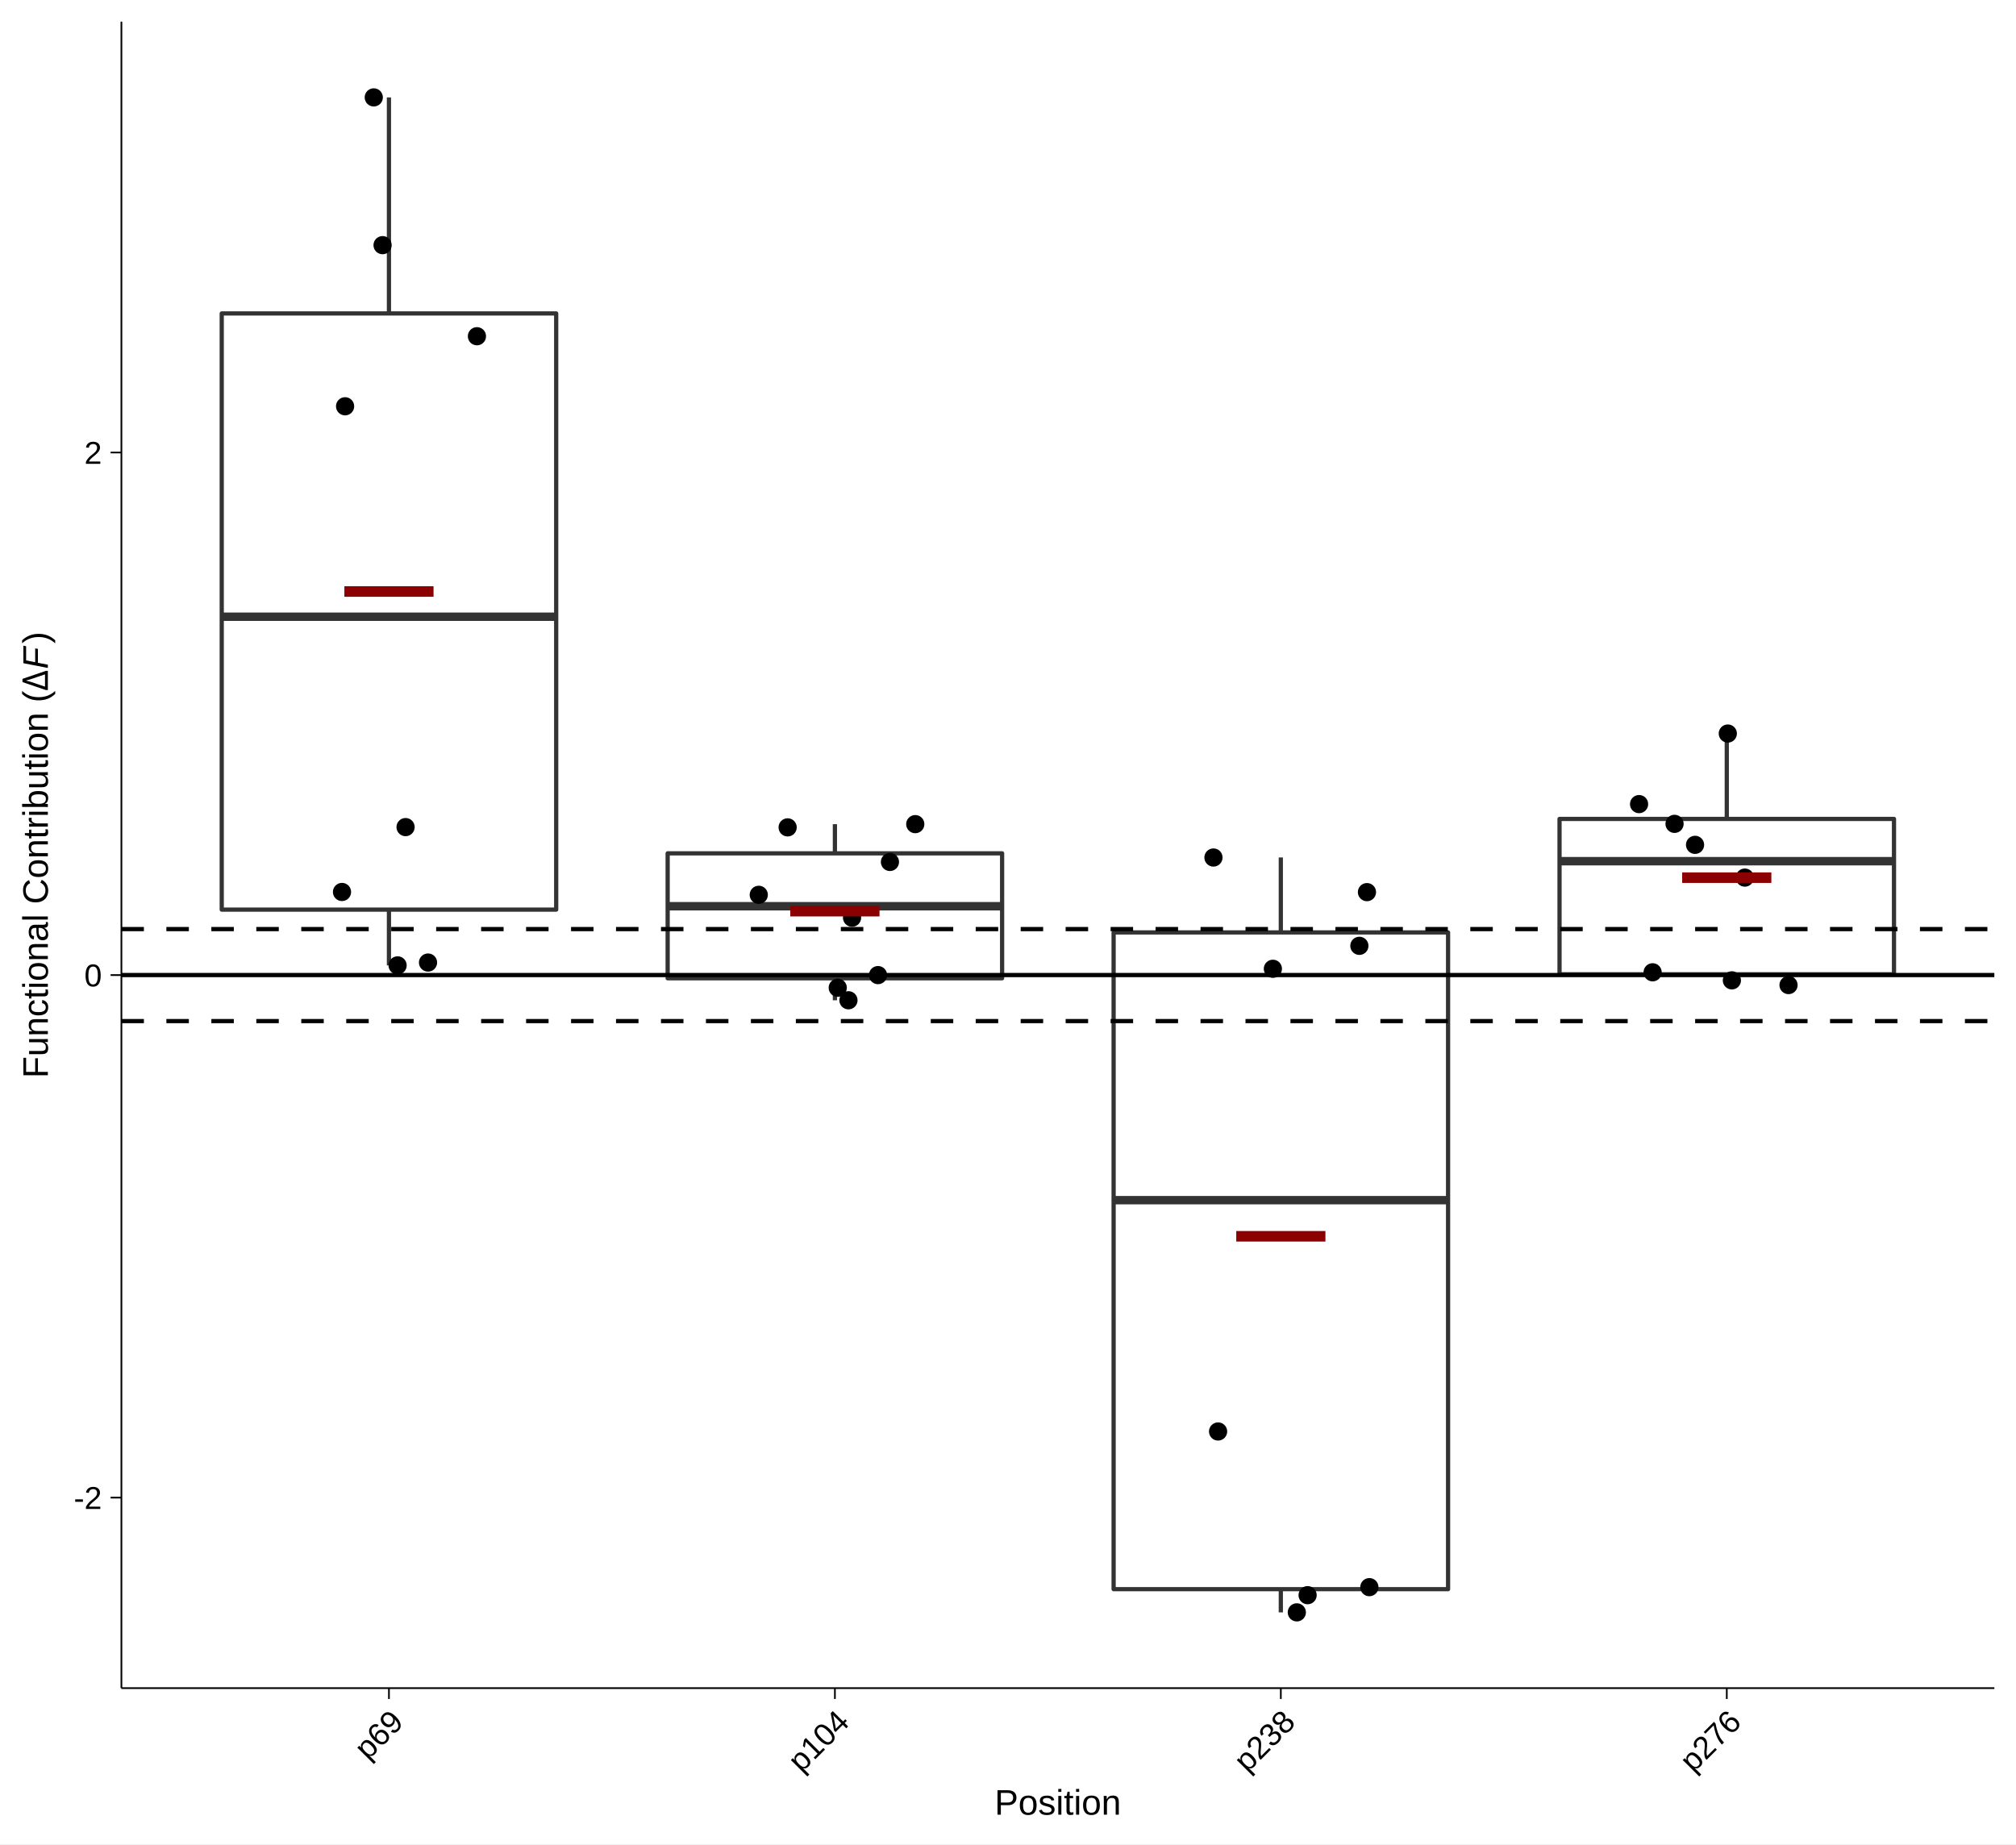
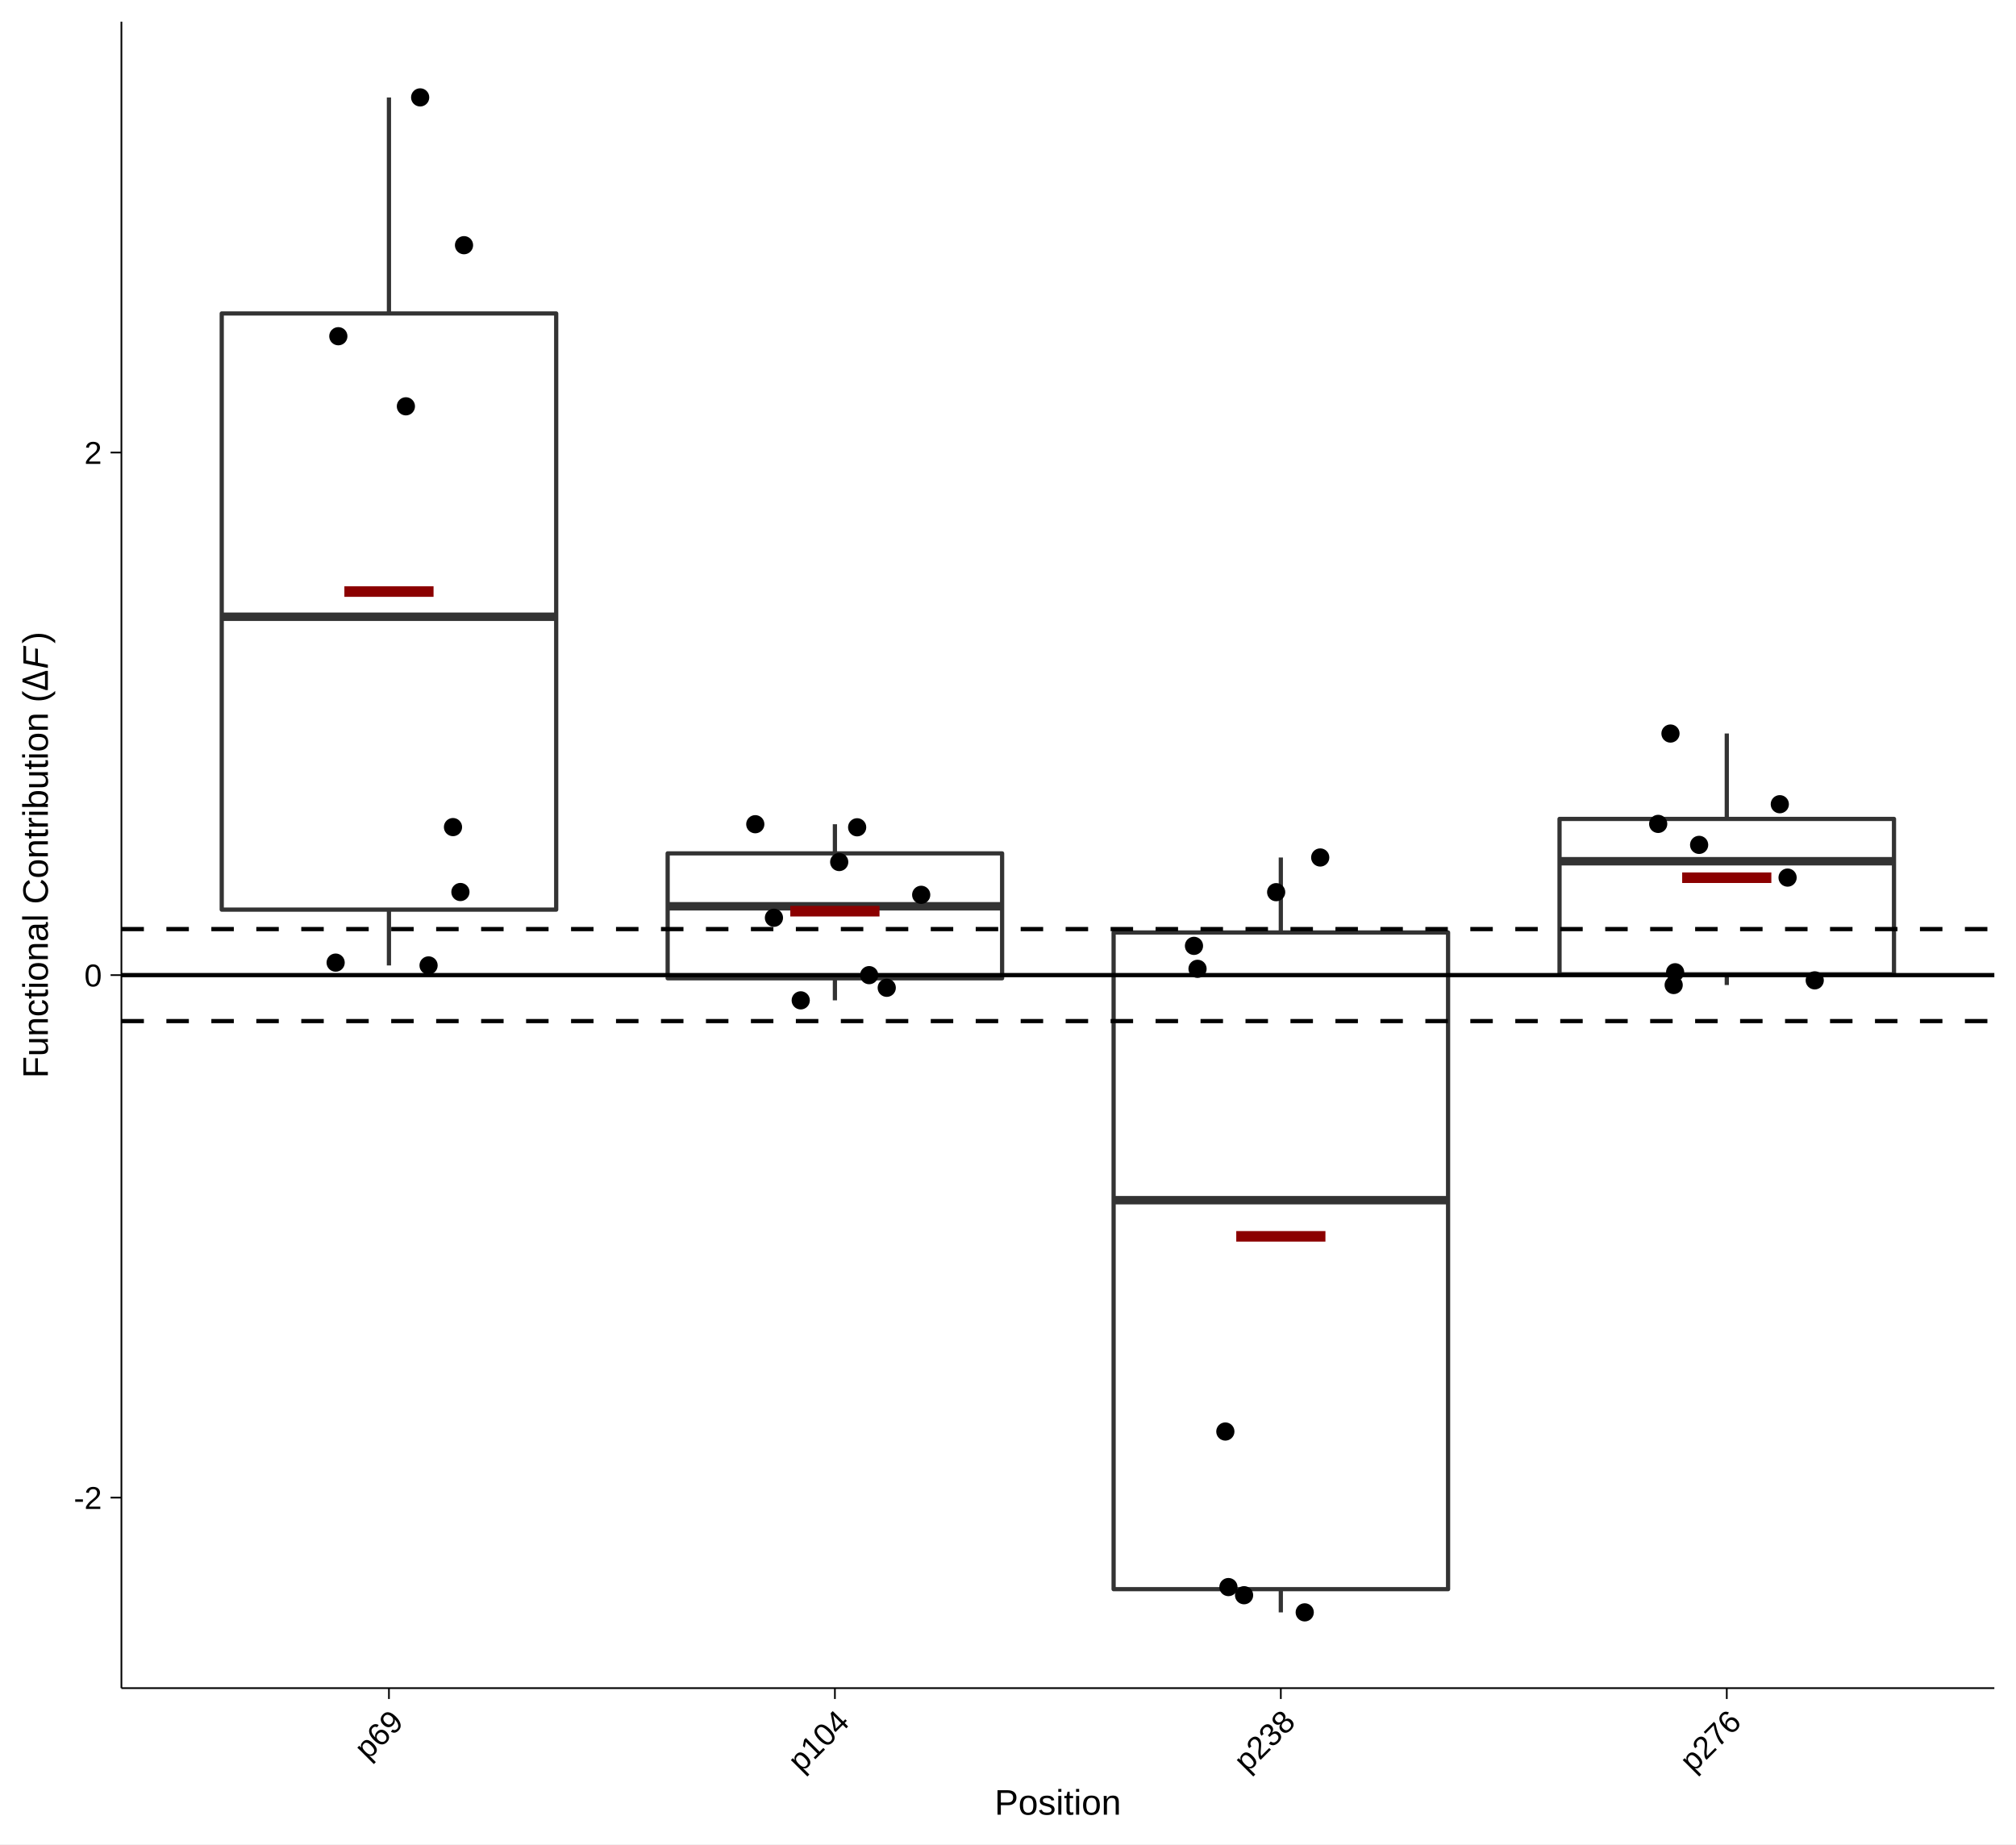
<svg xmlns="http://www.w3.org/2000/svg" class="svglite" width="510.24pt" height="466.77pt" viewBox="0 0 510.24 466.77">
  <defs>
    <style type="text/css">
    .svglite line, .svglite polyline, .svglite polygon, .svglite path, .svglite rect, .svglite circle {
      fill: none;
      stroke: #000000;
      stroke-linecap: round;
      stroke-linejoin: round;
      stroke-miterlimit: 10.00;
    }
  </style>
  </defs>
  <rect width="100%" height="100%" style="stroke: none; fill: #FFFFFF;" />
  <defs>
    <clipPath id="cpMC4wMHw1MTAuMjR8MC4wMHw0NjYuNzc=">
      <rect x="0.00" y="0.00" width="510.24" height="466.77" />
    </clipPath>
  </defs>
  <g clip-path="url(#cpMC4wMHw1MTAuMjR8MC4wMHw0NjYuNzc=)">
    <rect x="0.00" y="0.00" width="510.24" height="466.77" style="stroke-width: 1.07; stroke: #FFFFFF; fill: #FFFFFF;" />
  </g>
  <defs>
    <clipPath id="cpMzAuNzN8NTA0Ljc2fDUuNDh8NDI3LjI3">
      <rect x="30.73" y="5.48" width="474.03" height="421.79" />
    </clipPath>
  </defs>
  <g clip-path="url(#cpMzAuNzN8NTA0Ljc2fDUuNDh8NDI3LjI3)">
    <rect x="30.73" y="5.48" width="474.03" height="421.79" style="stroke-width: 1.07; stroke: none; fill: #FFFFFF;" />
-     <line x1="98.44" y1="79.33" x2="98.44" y2="24.65" style="stroke-width: 1.07; stroke: #333333; stroke-linecap: butt;" />
-     <line x1="98.44" y1="230.23" x2="98.44" y2="244.35" style="stroke-width: 1.07; stroke: #333333; stroke-linecap: butt;" />
-     <polygon points="56.12,79.33 56.12,230.23 140.77,230.23 140.77,79.33 56.12,79.33 " style="stroke-width: 1.07; stroke: #333333; fill: #FFFFFF;" />
-     <line x1="56.12" y1="156.09" x2="140.77" y2="156.09" style="stroke-width: 2.13; stroke: #333333; stroke-linecap: butt;" />
-     <line x1="211.31" y1="215.98" x2="211.31" y2="208.60" style="stroke-width: 1.07; stroke: #333333; stroke-linecap: butt;" />
-     <line x1="211.31" y1="247.60" x2="211.31" y2="253.18" style="stroke-width: 1.07; stroke: #333333; stroke-linecap: butt;" />
-     <polygon points="168.98,215.98 168.98,247.60 253.63,247.60 253.63,215.98 168.98,215.98 " style="stroke-width: 1.07; stroke: #333333; fill: #FFFFFF;" />
-     <line x1="168.98" y1="229.37" x2="253.63" y2="229.37" style="stroke-width: 2.13; stroke: #333333; stroke-linecap: butt;" />
-     <line x1="324.17" y1="236.00" x2="324.17" y2="217.02" style="stroke-width: 1.07; stroke: #333333; stroke-linecap: butt;" />
+     <line x1="98.44" y1="79.34" x2="98.44" y2="24.67" style="stroke-width: 1.07; stroke: #333333; stroke-linecap: butt;" />
+     <line x1="98.44" y1="230.23" x2="98.44" y2="244.36" style="stroke-width: 1.07; stroke: #333333; stroke-linecap: butt;" />
+     <polygon points="56.12,79.34 56.12,230.23 140.77,230.23 140.77,79.34 56.12,79.34 " style="stroke-width: 1.07; stroke: #333333; fill: #FFFFFF;" />
+     <line x1="56.12" y1="156.10" x2="140.77" y2="156.10" style="stroke-width: 2.13; stroke: #333333; stroke-linecap: butt;" />
+     <line x1="211.31" y1="215.99" x2="211.31" y2="208.61" style="stroke-width: 1.07; stroke: #333333; stroke-linecap: butt;" />
+     <line x1="211.31" y1="247.60" x2="211.31" y2="253.19" style="stroke-width: 1.07; stroke: #333333; stroke-linecap: butt;" />
+     <polygon points="168.98,215.99 168.98,247.60 253.63,247.60 253.63,215.99 168.98,215.99 " style="stroke-width: 1.07; stroke: #333333; fill: #FFFFFF;" />
+     <line x1="168.98" y1="229.38" x2="253.63" y2="229.38" style="stroke-width: 2.13; stroke: #333333; stroke-linecap: butt;" />
+     <line x1="324.17" y1="236.01" x2="324.17" y2="217.03" style="stroke-width: 1.07; stroke: #333333; stroke-linecap: butt;" />
    <line x1="324.17" y1="402.22" x2="324.17" y2="408.10" style="stroke-width: 1.07; stroke: #333333; stroke-linecap: butt;" />
-     <polygon points="281.85,236.00 281.85,402.22 366.50,402.22 366.50,236.00 281.85,236.00 " style="stroke-width: 1.07; stroke: #333333; fill: #FFFFFF;" />
-     <line x1="281.85" y1="303.76" x2="366.50" y2="303.76" style="stroke-width: 2.13; stroke: #333333; stroke-linecap: butt;" />
-     <line x1="437.04" y1="207.27" x2="437.04" y2="185.64" style="stroke-width: 1.07; stroke: #333333; stroke-linecap: butt;" />
-     <line x1="437.04" y1="246.59" x2="437.04" y2="249.30" style="stroke-width: 1.07; stroke: #333333; stroke-linecap: butt;" />
+     <polygon points="281.85,236.01 281.85,402.22 366.50,402.22 366.50,236.01 281.85,236.01 " style="stroke-width: 1.07; stroke: #333333; fill: #FFFFFF;" />
+     <line x1="281.85" y1="303.77" x2="366.50" y2="303.77" style="stroke-width: 2.13; stroke: #333333; stroke-linecap: butt;" />
+     <line x1="437.04" y1="207.27" x2="437.04" y2="185.65" style="stroke-width: 1.07; stroke: #333333; stroke-linecap: butt;" />
+     <line x1="437.04" y1="246.59" x2="437.04" y2="249.31" style="stroke-width: 1.07; stroke: #333333; stroke-linecap: butt;" />
    <polygon points="394.71,207.27 394.71,246.59 479.36,246.59 479.36,207.27 394.71,207.27 " style="stroke-width: 1.07; stroke: #333333; fill: #FFFFFF;" />
-     <line x1="394.71" y1="217.97" x2="479.36" y2="217.97" style="stroke-width: 2.13; stroke: #333333; stroke-linecap: butt;" />
-     <circle cx="86.56" cy="225.76" r="1.95" style="stroke-width: 0.71; fill: #000000;" />
-     <circle cx="100.63" cy="244.34" r="1.95" style="stroke-width: 0.71; fill: #000000;" />
-     <circle cx="87.34" cy="102.83" r="1.95" style="stroke-width: 0.71; fill: #000000;" />
-     <circle cx="96.83" cy="62.05" r="1.95" style="stroke-width: 0.71; fill: #000000;" />
-     <circle cx="108.33" cy="243.62" r="1.95" style="stroke-width: 0.71; fill: #000000;" />
-     <circle cx="102.65" cy="209.34" r="1.95" style="stroke-width: 0.71; fill: #000000;" />
-     <circle cx="120.71" cy="85.10" r="1.95" style="stroke-width: 0.71; fill: #000000;" />
-     <circle cx="94.60" cy="24.65" r="1.95" style="stroke-width: 0.71; fill: #000000;" />
-     <circle cx="231.65" cy="208.59" r="1.95" style="stroke-width: 0.71; fill: #000000;" />
-     <circle cx="214.74" cy="253.17" r="1.95" style="stroke-width: 0.71; fill: #000000;" />
-     <circle cx="212.03" cy="250.00" r="1.95" style="stroke-width: 0.71; fill: #000000;" />
-     <circle cx="222.22" cy="246.80" r="1.95" style="stroke-width: 0.71; fill: #000000;" />
-     <circle cx="192.04" cy="226.48" r="1.95" style="stroke-width: 0.71; fill: #000000;" />
-     <circle cx="225.24" cy="218.16" r="1.95" style="stroke-width: 0.71; fill: #000000;" />
-     <circle cx="215.65" cy="232.27" r="1.95" style="stroke-width: 0.71; fill: #000000;" />
-     <circle cx="199.35" cy="209.41" r="1.95" style="stroke-width: 0.71; fill: #000000;" />
-     <circle cx="308.29" cy="362.31" r="1.95" style="stroke-width: 0.71; fill: #000000;" />
-     <circle cx="328.22" cy="408.09" r="1.95" style="stroke-width: 0.71; fill: #000000;" />
-     <circle cx="330.95" cy="403.74" r="1.95" style="stroke-width: 0.71; fill: #000000;" />
-     <circle cx="346.58" cy="401.71" r="1.95" style="stroke-width: 0.71; fill: #000000;" />
-     <circle cx="344.05" cy="239.39" r="1.95" style="stroke-width: 0.71; fill: #000000;" />
-     <circle cx="345.97" cy="225.80" r="1.95" style="stroke-width: 0.71; fill: #000000;" />
-     <circle cx="322.16" cy="245.20" r="1.95" style="stroke-width: 0.71; fill: #000000;" />
-     <circle cx="307.12" cy="217.04" r="1.95" style="stroke-width: 0.71; fill: #000000;" />
-     <circle cx="414.84" cy="203.52" r="1.95" style="stroke-width: 0.71; fill: #000000;" />
-     <circle cx="452.67" cy="249.32" r="1.95" style="stroke-width: 0.71; fill: #000000;" />
-     <circle cx="438.33" cy="248.13" r="1.95" style="stroke-width: 0.71; fill: #000000;" />
-     <circle cx="418.27" cy="246.09" r="1.95" style="stroke-width: 0.71; fill: #000000;" />
-     <circle cx="441.61" cy="222.12" r="1.95" style="stroke-width: 0.71; fill: #000000;" />
-     <circle cx="423.82" cy="208.52" r="1.95" style="stroke-width: 0.71; fill: #000000;" />
-     <circle cx="429.01" cy="213.83" r="1.95" style="stroke-width: 0.71; fill: #000000;" />
-     <circle cx="437.30" cy="185.66" r="1.95" style="stroke-width: 0.71; fill: #000000;" />
-     <line x1="30.73" y1="246.79" x2="504.76" y2="246.79" style="stroke-width: 1.07; stroke-linecap: butt;" />
+     <line x1="394.71" y1="217.98" x2="479.36" y2="217.98" style="stroke-width: 2.13; stroke: #333333; stroke-linecap: butt;" />
+     <circle cx="116.53" cy="225.77" r="1.95" style="stroke-width: 0.71; fill: #000000;" />
+     <circle cx="108.47" cy="244.35" r="1.95" style="stroke-width: 0.71; fill: #000000;" />
+     <circle cx="102.73" cy="102.84" r="1.95" style="stroke-width: 0.71; fill: #000000;" />
+     <circle cx="117.44" cy="62.06" r="1.95" style="stroke-width: 0.71; fill: #000000;" />
+     <circle cx="84.95" cy="243.64" r="1.95" style="stroke-width: 0.71; fill: #000000;" />
+     <circle cx="114.65" cy="209.34" r="1.95" style="stroke-width: 0.71; fill: #000000;" />
+     <circle cx="85.63" cy="85.10" r="1.95" style="stroke-width: 0.71; fill: #000000;" />
+     <circle cx="106.34" cy="24.65" r="1.95" style="stroke-width: 0.71; fill: #000000;" />
+     <circle cx="191.16" cy="208.61" r="1.95" style="stroke-width: 0.71; fill: #000000;" />
+     <circle cx="202.66" cy="253.19" r="1.95" style="stroke-width: 0.71; fill: #000000;" />
+     <circle cx="224.43" cy="250.01" r="1.95" style="stroke-width: 0.71; fill: #000000;" />
+     <circle cx="219.98" cy="246.81" r="1.95" style="stroke-width: 0.71; fill: #000000;" />
+     <circle cx="233.15" cy="226.48" r="1.95" style="stroke-width: 0.71; fill: #000000;" />
+     <circle cx="212.40" cy="218.18" r="1.95" style="stroke-width: 0.71; fill: #000000;" />
+     <circle cx="195.88" cy="232.29" r="1.95" style="stroke-width: 0.71; fill: #000000;" />
+     <circle cx="216.94" cy="209.39" r="1.95" style="stroke-width: 0.71; fill: #000000;" />
+     <circle cx="310.13" cy="362.32" r="1.95" style="stroke-width: 0.71; fill: #000000;" />
+     <circle cx="330.22" cy="408.09" r="1.95" style="stroke-width: 0.71; fill: #000000;" />
+     <circle cx="314.87" cy="403.75" r="1.95" style="stroke-width: 0.71; fill: #000000;" />
+     <circle cx="310.91" cy="401.69" r="1.95" style="stroke-width: 0.71; fill: #000000;" />
+     <circle cx="302.19" cy="239.40" r="1.95" style="stroke-width: 0.71; fill: #000000;" />
+     <circle cx="322.99" cy="225.81" r="1.95" style="stroke-width: 0.71; fill: #000000;" />
+     <circle cx="303.09" cy="245.21" r="1.95" style="stroke-width: 0.71; fill: #000000;" />
+     <circle cx="334.14" cy="217.03" r="1.95" style="stroke-width: 0.71; fill: #000000;" />
+     <circle cx="450.46" cy="203.55" r="1.95" style="stroke-width: 0.71; fill: #000000;" />
+     <circle cx="423.60" cy="249.31" r="1.95" style="stroke-width: 0.71; fill: #000000;" />
+     <circle cx="459.30" cy="248.13" r="1.95" style="stroke-width: 0.71; fill: #000000;" />
+     <circle cx="423.97" cy="246.08" r="1.95" style="stroke-width: 0.71; fill: #000000;" />
+     <circle cx="452.43" cy="222.12" r="1.95" style="stroke-width: 0.71; fill: #000000;" />
+     <circle cx="419.68" cy="208.53" r="1.95" style="stroke-width: 0.71; fill: #000000;" />
+     <circle cx="430.04" cy="213.84" r="1.95" style="stroke-width: 0.71; fill: #000000;" />
+     <circle cx="422.79" cy="185.66" r="1.95" style="stroke-width: 0.71; fill: #000000;" />
+     <line x1="30.73" y1="246.80" x2="504.76" y2="246.80" style="stroke-width: 1.07; stroke-linecap: butt;" />
    <line x1="30.73" y1="235.15" x2="504.76" y2="235.15" style="stroke-width: 1.07; stroke-dasharray: 5.69,5.69; stroke-linecap: butt;" />
    <line x1="30.73" y1="258.44" x2="504.76" y2="258.44" style="stroke-width: 1.07; stroke-dasharray: 5.69,5.69; stroke-linecap: butt;" />
-     <line x1="87.16" y1="149.71" x2="109.73" y2="149.71" style="stroke-width: 2.67; stroke: #8B0000; stroke-linecap: butt;" />
-     <line x1="200.02" y1="230.61" x2="222.60" y2="230.61" style="stroke-width: 2.67; stroke: #8B0000; stroke-linecap: butt;" />
-     <line x1="312.89" y1="312.91" x2="335.46" y2="312.91" style="stroke-width: 2.67; stroke: #8B0000; stroke-linecap: butt;" />
-     <line x1="425.75" y1="222.14" x2="448.32" y2="222.14" style="stroke-width: 2.67; stroke: #8B0000; stroke-linecap: butt;" />
+     <line x1="87.16" y1="149.72" x2="109.73" y2="149.72" style="stroke-width: 2.67; stroke: #8B0000; stroke-linecap: butt;" />
+     <line x1="200.02" y1="230.62" x2="222.60" y2="230.62" style="stroke-width: 2.67; stroke: #8B0000; stroke-linecap: butt;" />
+     <line x1="312.89" y1="312.92" x2="335.46" y2="312.92" style="stroke-width: 2.67; stroke: #8B0000; stroke-linecap: butt;" />
+     <line x1="425.75" y1="222.15" x2="448.32" y2="222.15" style="stroke-width: 2.67; stroke: #8B0000; stroke-linecap: butt;" />
  </g>
  <g clip-path="url(#cpMC4wMHw1MTAuMjR8MC4wMHw0NjYuNzc=)">
    <polyline points="30.73,427.27 30.73,5.48 " style="stroke-width: 0.43; stroke-linecap: butt;" />
    <text x="25.79" y="381.92" text-anchor="end" style="font-size: 8.00px; font-family: Arial;" textLength="7.11px" lengthAdjust="spacingAndGlyphs">-2</text>
-     <text x="25.79" y="249.66" text-anchor="end" style="font-size: 8.00px; font-family: Arial;" textLength="4.45px" lengthAdjust="spacingAndGlyphs">0</text>
-     <text x="25.79" y="117.40" text-anchor="end" style="font-size: 8.00px; font-family: Arial;" textLength="4.45px" lengthAdjust="spacingAndGlyphs">2</text>
+     <text x="25.79" y="249.67" text-anchor="end" style="font-size: 8.00px; font-family: Arial;" textLength="4.45px" lengthAdjust="spacingAndGlyphs">0</text>
+     <text x="25.79" y="117.41" text-anchor="end" style="font-size: 8.00px; font-family: Arial;" textLength="4.45px" lengthAdjust="spacingAndGlyphs">2</text>
    <polyline points="27.99,379.05 30.73,379.05 " style="stroke-width: 0.43; stroke-linecap: butt;" />
-     <polyline points="27.99,246.79 30.73,246.79 " style="stroke-width: 0.43; stroke-linecap: butt;" />
-     <polyline points="27.99,114.53 30.73,114.53 " style="stroke-width: 0.43; stroke-linecap: butt;" />
+     <polyline points="27.99,246.80 30.73,246.80 " style="stroke-width: 0.43; stroke-linecap: butt;" />
+     <polyline points="27.99,114.54 30.73,114.54 " style="stroke-width: 0.43; stroke-linecap: butt;" />
    <polyline points="30.73,427.27 504.76,427.27 " style="stroke-width: 0.43; stroke-linecap: butt;" />
    <polyline points="98.44,430.01 98.44,427.27 " style="stroke-width: 0.43; stroke-linecap: butt;" />
    <polyline points="211.31,430.01 211.31,427.27 " style="stroke-width: 0.43; stroke-linecap: butt;" />
    <polyline points="324.17,430.01 324.17,427.27 " style="stroke-width: 0.43; stroke-linecap: butt;" />
    <polyline points="437.04,430.01 437.04,427.27 " style="stroke-width: 0.43; stroke-linecap: butt;" />
    <text transform="translate(102.50,436.26) rotate(-45)" text-anchor="end" style="font-size: 8.00px; font-family: Arial;" textLength="13.35px" lengthAdjust="spacingAndGlyphs">p69</text>
    <text transform="translate(215.37,436.26) rotate(-45)" text-anchor="end" style="font-size: 8.00px; font-family: Arial;" textLength="17.80px" lengthAdjust="spacingAndGlyphs">p104</text>
    <text transform="translate(328.23,436.26) rotate(-45)" text-anchor="end" style="font-size: 8.00px; font-family: Arial;" textLength="17.80px" lengthAdjust="spacingAndGlyphs">p238</text>
    <text transform="translate(441.10,436.26) rotate(-45)" text-anchor="end" style="font-size: 8.00px; font-family: Arial;" textLength="17.80px" lengthAdjust="spacingAndGlyphs">p276</text>
    <text x="267.74" y="459.30" text-anchor="middle" style="font-size: 9.00px; font-family: Arial;" textLength="32.02px" lengthAdjust="spacingAndGlyphs">Position</text>
    <text transform="translate(12.11,272.88) rotate(-90)" style="font-size: 9.00px; font-family: Arial;" textLength="98.04px" lengthAdjust="spacingAndGlyphs">Functional Contribution (</text>
    <text transform="translate(12.11,174.84) rotate(-90)" style="font-size: 9.00px; font-family: Symbol;" textLength="5.51px" lengthAdjust="spacingAndGlyphs">Δ</text>
    <text transform="translate(12.11,169.34) rotate(-90)" style="font-size: 9.00px; font-style: italic; font-family: Arial;" textLength="5.50px" lengthAdjust="spacingAndGlyphs">F</text>
    <text transform="translate(12.11,162.87) rotate(-90)" style="font-size: 9.00px; font-family: Arial;" textLength="3.00px" lengthAdjust="spacingAndGlyphs">)</text>
  </g>
</svg>
